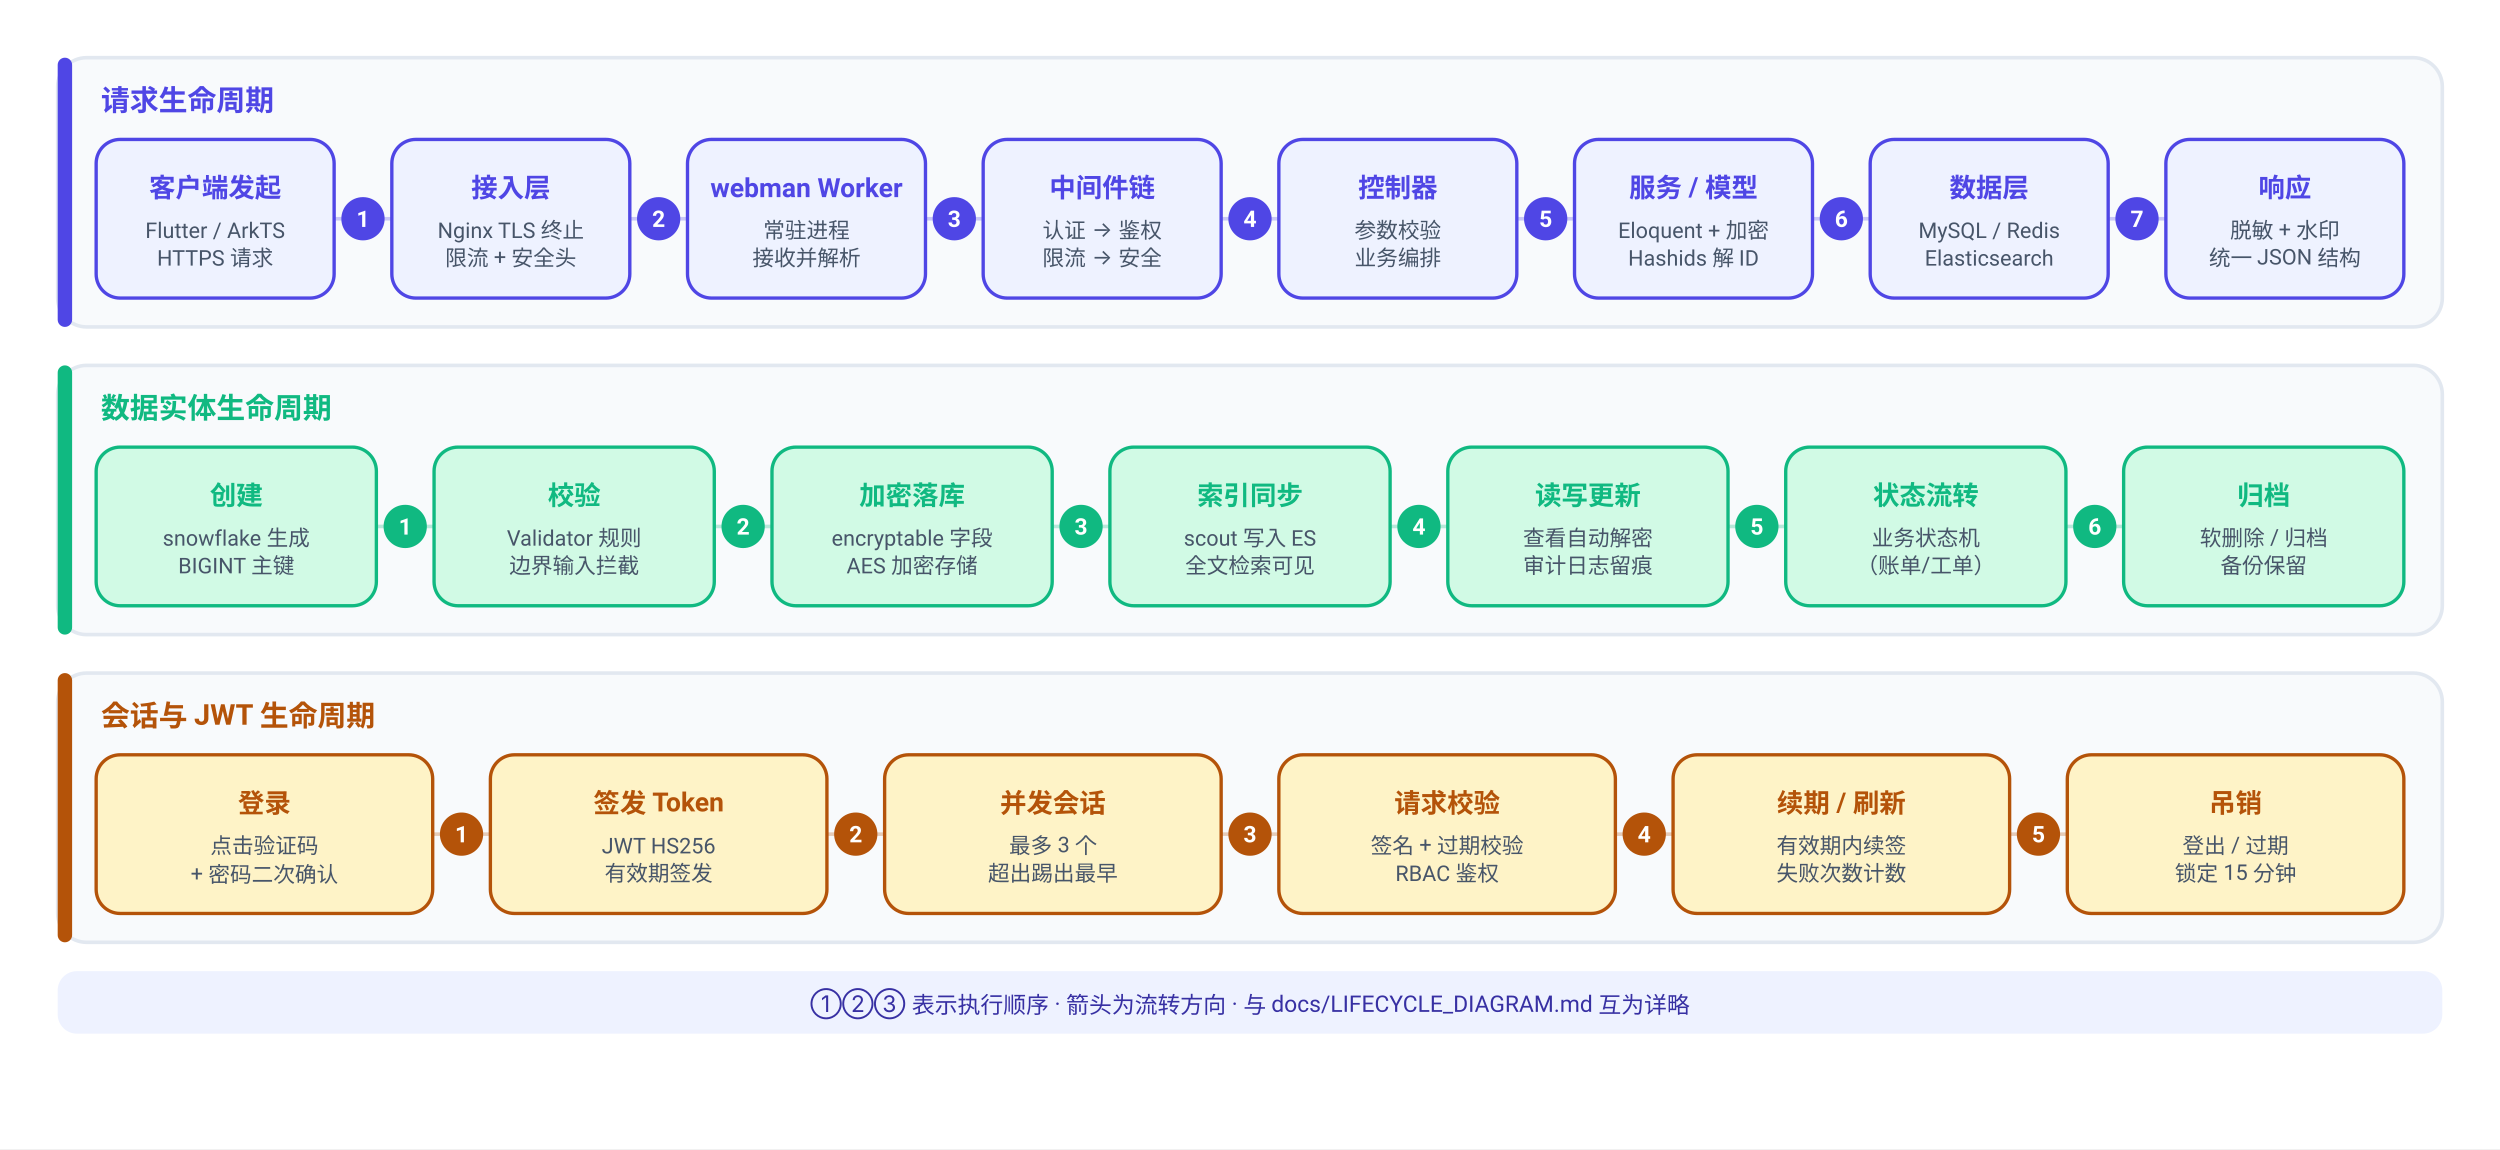
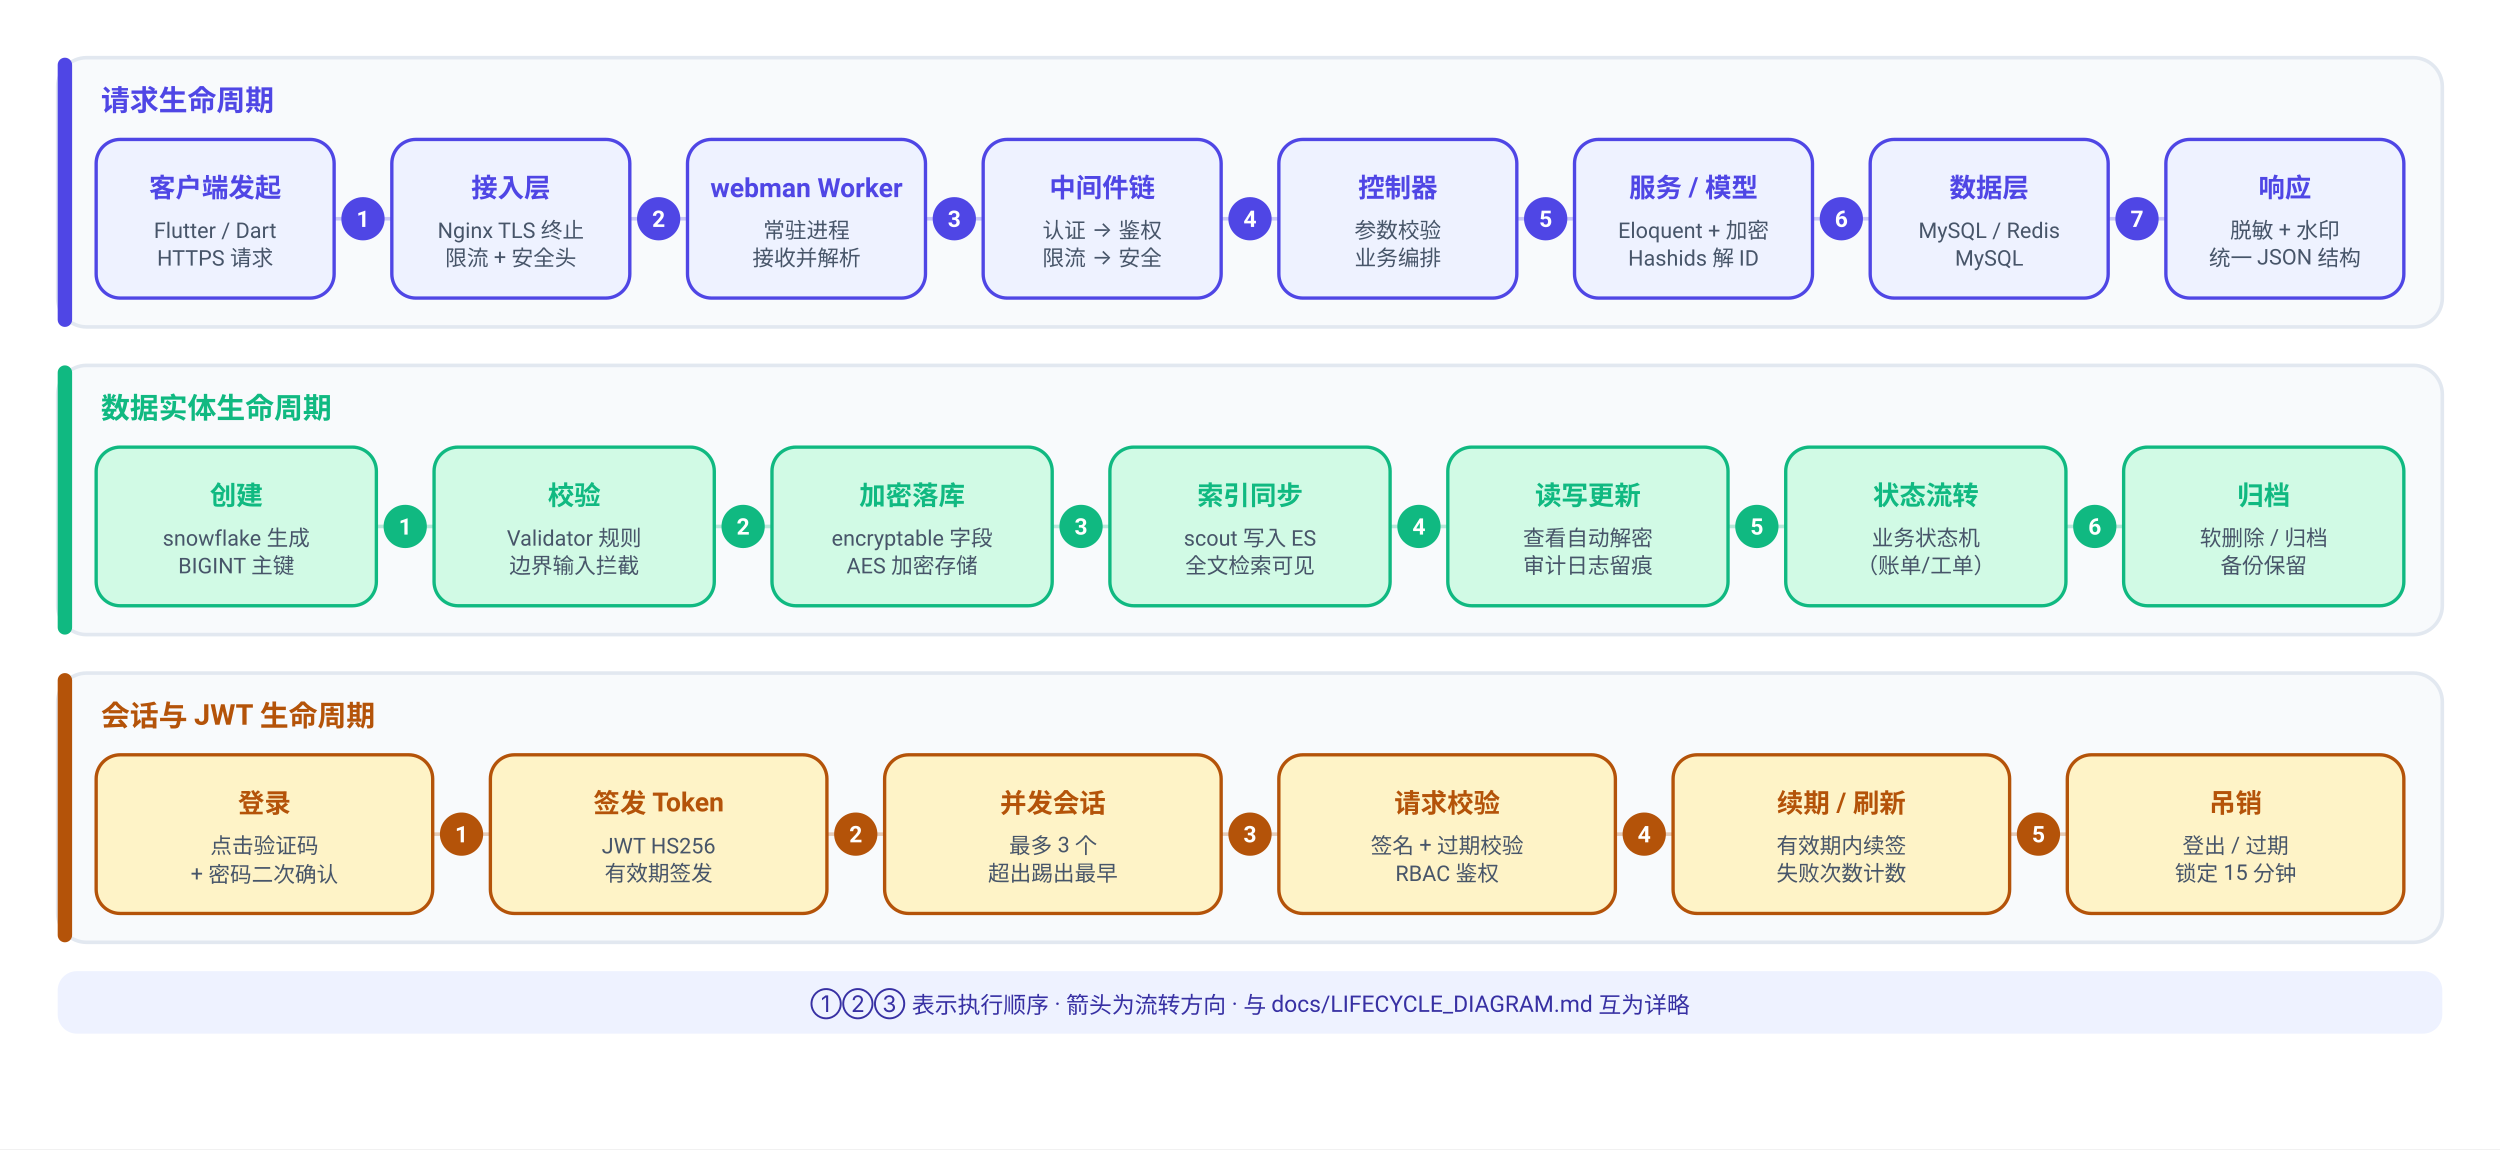
<svg xmlns="http://www.w3.org/2000/svg" viewBox="0 0 1040 478" width="1040" height="478" role="img">
  <defs>
    <marker id="arrow" viewBox="0 0 10 10" refX="9" refY="5" markerWidth="6" markerHeight="6" orient="auto-start-reverse">
      <path d="M0 0L10 5L0 10z" fill="#C7D2FE" />
    </marker>
    <marker id="arroww" viewBox="0 0 10 10" refX="9" refY="5" markerWidth="5.5" markerHeight="5.5" orient="auto-start-reverse">
      <path d="M0 0L10 5L0 10z" fill="#FFFFFF" />
    </marker>
  </defs>
  <rect width="1040" height="478" fill="#FFFFFF" />
  <rect x="24" y="24" width="992" height="112" rx="12" fill="#F8FAFC" stroke="#E2E8F0" stroke-width="1.5" />
  <rect x="24" y="24" width="6" height="112" rx="3" fill="#4F46E5" />
  <text x="42" y="46" font-family="'PingFang SC','Microsoft YaHei','Hiragino Sans GB','Noto Sans SC','Source Han Sans SC',system-ui,-apple-system,'Segoe UI',Roboto,sans-serif" font-size="12" fill="#4F46E5" text-anchor="start" font-weight="700">请求生命周期</text>
  <path d="M48 91.0L1000.0 91.0" fill="none" stroke="#4F46E5" stroke-width="1.5" opacity=".28" />
  <rect x="40.0" y="58" width="99.0" height="66" rx="10" fill="#EEF2FF" stroke="#4F46E5" stroke-width="1.4" />
  <text x="89.5" y="82" font-family="'PingFang SC','Microsoft YaHei','Hiragino Sans GB','Noto Sans SC','Source Han Sans SC',system-ui,-apple-system,'Segoe UI',Roboto,sans-serif" font-size="11" fill="#4F46E5" text-anchor="middle" font-weight="700">客户端发起</text>
-   <text x="89.5" y="99.0" font-family="'PingFang SC','Microsoft YaHei','Hiragino Sans GB','Noto Sans SC','Source Han Sans SC',system-ui,-apple-system,'Segoe UI',Roboto,sans-serif" font-size="9" fill="#475569" text-anchor="middle" font-weight="400">Flutter / ArkTS</text>
+   <text x="89.5" y="99.0" font-family="'PingFang SC','Microsoft YaHei','Hiragino Sans GB','Noto Sans SC','Source Han Sans SC',system-ui,-apple-system,'Segoe UI',Roboto,sans-serif" font-size="9" fill="#475569" text-anchor="middle" font-weight="400">Flutter / Dart</text>
  <text x="89.5" y="110.5" font-family="'PingFang SC','Microsoft YaHei','Hiragino Sans GB','Noto Sans SC','Source Han Sans SC',system-ui,-apple-system,'Segoe UI',Roboto,sans-serif" font-size="9" fill="#475569" text-anchor="middle" font-weight="400">HTTPS 请求</text>
  <circle cx="151.0" cy="91.0" r="9" fill="#4F46E5" />
  <text x="151.0" y="94.4" font-family="'PingFang SC','Microsoft YaHei','Hiragino Sans GB','Noto Sans SC','Source Han Sans SC',system-ui,-apple-system,'Segoe UI',Roboto,sans-serif" font-size="9.5" fill="#FFFFFF" text-anchor="middle" font-weight="700">1</text>
  <rect x="163.0" y="58" width="99.0" height="66" rx="10" fill="#EEF2FF" stroke="#4F46E5" stroke-width="1.4" />
  <text x="212.5" y="82" font-family="'PingFang SC','Microsoft YaHei','Hiragino Sans GB','Noto Sans SC','Source Han Sans SC',system-ui,-apple-system,'Segoe UI',Roboto,sans-serif" font-size="11" fill="#4F46E5" text-anchor="middle" font-weight="700">接入层</text>
  <text x="212.5" y="99.0" font-family="'PingFang SC','Microsoft YaHei','Hiragino Sans GB','Noto Sans SC','Source Han Sans SC',system-ui,-apple-system,'Segoe UI',Roboto,sans-serif" font-size="9" fill="#475569" text-anchor="middle" font-weight="400">Nginx TLS 终止</text>
  <text x="212.5" y="110.5" font-family="'PingFang SC','Microsoft YaHei','Hiragino Sans GB','Noto Sans SC','Source Han Sans SC',system-ui,-apple-system,'Segoe UI',Roboto,sans-serif" font-size="9" fill="#475569" text-anchor="middle" font-weight="400">限流 + 安全头</text>
  <circle cx="274.0" cy="91.0" r="9" fill="#4F46E5" />
  <text x="274.0" y="94.4" font-family="'PingFang SC','Microsoft YaHei','Hiragino Sans GB','Noto Sans SC','Source Han Sans SC',system-ui,-apple-system,'Segoe UI',Roboto,sans-serif" font-size="9.5" fill="#FFFFFF" text-anchor="middle" font-weight="700">2</text>
  <rect x="286.0" y="58" width="99.0" height="66" rx="10" fill="#EEF2FF" stroke="#4F46E5" stroke-width="1.4" />
  <text x="335.5" y="82" font-family="'PingFang SC','Microsoft YaHei','Hiragino Sans GB','Noto Sans SC','Source Han Sans SC',system-ui,-apple-system,'Segoe UI',Roboto,sans-serif" font-size="11" fill="#4F46E5" text-anchor="middle" font-weight="700">webman Worker</text>
  <text x="335.5" y="99.0" font-family="'PingFang SC','Microsoft YaHei','Hiragino Sans GB','Noto Sans SC','Source Han Sans SC',system-ui,-apple-system,'Segoe UI',Roboto,sans-serif" font-size="9" fill="#475569" text-anchor="middle" font-weight="400">常驻进程</text>
  <text x="335.5" y="110.5" font-family="'PingFang SC','Microsoft YaHei','Hiragino Sans GB','Noto Sans SC','Source Han Sans SC',system-ui,-apple-system,'Segoe UI',Roboto,sans-serif" font-size="9" fill="#475569" text-anchor="middle" font-weight="400">接收并解析</text>
  <circle cx="397.0" cy="91.0" r="9" fill="#4F46E5" />
  <text x="397.0" y="94.4" font-family="'PingFang SC','Microsoft YaHei','Hiragino Sans GB','Noto Sans SC','Source Han Sans SC',system-ui,-apple-system,'Segoe UI',Roboto,sans-serif" font-size="9.5" fill="#FFFFFF" text-anchor="middle" font-weight="700">3</text>
  <rect x="409.0" y="58" width="99.0" height="66" rx="10" fill="#EEF2FF" stroke="#4F46E5" stroke-width="1.4" />
  <text x="458.5" y="82" font-family="'PingFang SC','Microsoft YaHei','Hiragino Sans GB','Noto Sans SC','Source Han Sans SC',system-ui,-apple-system,'Segoe UI',Roboto,sans-serif" font-size="11" fill="#4F46E5" text-anchor="middle" font-weight="700">中间件链</text>
  <text x="458.5" y="99.0" font-family="'PingFang SC','Microsoft YaHei','Hiragino Sans GB','Noto Sans SC','Source Han Sans SC',system-ui,-apple-system,'Segoe UI',Roboto,sans-serif" font-size="9" fill="#475569" text-anchor="middle" font-weight="400">认证 → 鉴权</text>
  <text x="458.5" y="110.5" font-family="'PingFang SC','Microsoft YaHei','Hiragino Sans GB','Noto Sans SC','Source Han Sans SC',system-ui,-apple-system,'Segoe UI',Roboto,sans-serif" font-size="9" fill="#475569" text-anchor="middle" font-weight="400">限流 → 安全</text>
  <circle cx="520.0" cy="91.0" r="9" fill="#4F46E5" />
  <text x="520.0" y="94.4" font-family="'PingFang SC','Microsoft YaHei','Hiragino Sans GB','Noto Sans SC','Source Han Sans SC',system-ui,-apple-system,'Segoe UI',Roboto,sans-serif" font-size="9.5" fill="#FFFFFF" text-anchor="middle" font-weight="700">4</text>
  <rect x="532.0" y="58" width="99.0" height="66" rx="10" fill="#EEF2FF" stroke="#4F46E5" stroke-width="1.4" />
  <text x="581.5" y="82" font-family="'PingFang SC','Microsoft YaHei','Hiragino Sans GB','Noto Sans SC','Source Han Sans SC',system-ui,-apple-system,'Segoe UI',Roboto,sans-serif" font-size="11" fill="#4F46E5" text-anchor="middle" font-weight="700">控制器</text>
  <text x="581.5" y="99.0" font-family="'PingFang SC','Microsoft YaHei','Hiragino Sans GB','Noto Sans SC','Source Han Sans SC',system-ui,-apple-system,'Segoe UI',Roboto,sans-serif" font-size="9" fill="#475569" text-anchor="middle" font-weight="400">参数校验</text>
  <text x="581.5" y="110.5" font-family="'PingFang SC','Microsoft YaHei','Hiragino Sans GB','Noto Sans SC','Source Han Sans SC',system-ui,-apple-system,'Segoe UI',Roboto,sans-serif" font-size="9" fill="#475569" text-anchor="middle" font-weight="400">业务编排</text>
  <circle cx="643.0" cy="91.0" r="9" fill="#4F46E5" />
  <text x="643.0" y="94.4" font-family="'PingFang SC','Microsoft YaHei','Hiragino Sans GB','Noto Sans SC','Source Han Sans SC',system-ui,-apple-system,'Segoe UI',Roboto,sans-serif" font-size="9.5" fill="#FFFFFF" text-anchor="middle" font-weight="700">5</text>
  <rect x="655.0" y="58" width="99.0" height="66" rx="10" fill="#EEF2FF" stroke="#4F46E5" stroke-width="1.4" />
  <text x="704.5" y="82" font-family="'PingFang SC','Microsoft YaHei','Hiragino Sans GB','Noto Sans SC','Source Han Sans SC',system-ui,-apple-system,'Segoe UI',Roboto,sans-serif" font-size="11" fill="#4F46E5" text-anchor="middle" font-weight="700">服务 / 模型</text>
  <text x="704.5" y="99.0" font-family="'PingFang SC','Microsoft YaHei','Hiragino Sans GB','Noto Sans SC','Source Han Sans SC',system-ui,-apple-system,'Segoe UI',Roboto,sans-serif" font-size="9" fill="#475569" text-anchor="middle" font-weight="400">Eloquent + 加密</text>
  <text x="704.5" y="110.5" font-family="'PingFang SC','Microsoft YaHei','Hiragino Sans GB','Noto Sans SC','Source Han Sans SC',system-ui,-apple-system,'Segoe UI',Roboto,sans-serif" font-size="9" fill="#475569" text-anchor="middle" font-weight="400">Hashids 解 ID</text>
  <circle cx="766.0" cy="91.0" r="9" fill="#4F46E5" />
  <text x="766.0" y="94.4" font-family="'PingFang SC','Microsoft YaHei','Hiragino Sans GB','Noto Sans SC','Source Han Sans SC',system-ui,-apple-system,'Segoe UI',Roboto,sans-serif" font-size="9.5" fill="#FFFFFF" text-anchor="middle" font-weight="700">6</text>
  <rect x="778.0" y="58" width="99.0" height="66" rx="10" fill="#EEF2FF" stroke="#4F46E5" stroke-width="1.4" />
  <text x="827.5" y="82" font-family="'PingFang SC','Microsoft YaHei','Hiragino Sans GB','Noto Sans SC','Source Han Sans SC',system-ui,-apple-system,'Segoe UI',Roboto,sans-serif" font-size="11" fill="#4F46E5" text-anchor="middle" font-weight="700">数据层</text>
  <text x="827.5" y="99.0" font-family="'PingFang SC','Microsoft YaHei','Hiragino Sans GB','Noto Sans SC','Source Han Sans SC',system-ui,-apple-system,'Segoe UI',Roboto,sans-serif" font-size="9" fill="#475569" text-anchor="middle" font-weight="400">MySQL / Redis</text>
-   <text x="827.5" y="110.5" font-family="'PingFang SC','Microsoft YaHei','Hiragino Sans GB','Noto Sans SC','Source Han Sans SC',system-ui,-apple-system,'Segoe UI',Roboto,sans-serif" font-size="9" fill="#475569" text-anchor="middle" font-weight="400">Elasticsearch</text>
+   <text x="827.5" y="110.5" font-family="'PingFang SC','Microsoft YaHei','Hiragino Sans GB','Noto Sans SC','Source Han Sans SC',system-ui,-apple-system,'Segoe UI',Roboto,sans-serif" font-size="9" fill="#475569" text-anchor="middle" font-weight="400">MySQL</text>
  <circle cx="889.0" cy="91.0" r="9" fill="#4F46E5" />
  <text x="889.0" y="94.4" font-family="'PingFang SC','Microsoft YaHei','Hiragino Sans GB','Noto Sans SC','Source Han Sans SC',system-ui,-apple-system,'Segoe UI',Roboto,sans-serif" font-size="9.5" fill="#FFFFFF" text-anchor="middle" font-weight="700">7</text>
  <rect x="901.0" y="58" width="99.0" height="66" rx="10" fill="#EEF2FF" stroke="#4F46E5" stroke-width="1.4" />
  <text x="950.5" y="82" font-family="'PingFang SC','Microsoft YaHei','Hiragino Sans GB','Noto Sans SC','Source Han Sans SC',system-ui,-apple-system,'Segoe UI',Roboto,sans-serif" font-size="11" fill="#4F46E5" text-anchor="middle" font-weight="700">响应</text>
  <text x="950.5" y="99.0" font-family="'PingFang SC','Microsoft YaHei','Hiragino Sans GB','Noto Sans SC','Source Han Sans SC',system-ui,-apple-system,'Segoe UI',Roboto,sans-serif" font-size="9" fill="#475569" text-anchor="middle" font-weight="400">脱敏 + 水印</text>
  <text x="950.5" y="110.5" font-family="'PingFang SC','Microsoft YaHei','Hiragino Sans GB','Noto Sans SC','Source Han Sans SC',system-ui,-apple-system,'Segoe UI',Roboto,sans-serif" font-size="9" fill="#475569" text-anchor="middle" font-weight="400">统一 JSON 结构</text>
  <rect x="24" y="152" width="992" height="112" rx="12" fill="#F8FAFC" stroke="#E2E8F0" stroke-width="1.5" />
  <rect x="24" y="152" width="6" height="112" rx="3" fill="#10B981" />
  <text x="42" y="174" font-family="'PingFang SC','Microsoft YaHei','Hiragino Sans GB','Noto Sans SC','Source Han Sans SC',system-ui,-apple-system,'Segoe UI',Roboto,sans-serif" font-size="12" fill="#10B981" text-anchor="start" font-weight="700">数据实体生命周期</text>
  <path d="M48 219.0L1000.0 219.0" fill="none" stroke="#10B981" stroke-width="1.5" opacity=".28" />
  <rect x="40.0" y="186" width="116.571" height="66" rx="10" fill="#D1FAE5" stroke="#10B981" stroke-width="1.4" />
  <text x="98.286" y="210" font-family="'PingFang SC','Microsoft YaHei','Hiragino Sans GB','Noto Sans SC','Source Han Sans SC',system-ui,-apple-system,'Segoe UI',Roboto,sans-serif" font-size="11" fill="#10B981" text-anchor="middle" font-weight="700">创建</text>
  <text x="98.286" y="227.0" font-family="'PingFang SC','Microsoft YaHei','Hiragino Sans GB','Noto Sans SC','Source Han Sans SC',system-ui,-apple-system,'Segoe UI',Roboto,sans-serif" font-size="9" fill="#475569" text-anchor="middle" font-weight="400">snowflake 生成</text>
  <text x="98.286" y="238.5" font-family="'PingFang SC','Microsoft YaHei','Hiragino Sans GB','Noto Sans SC','Source Han Sans SC',system-ui,-apple-system,'Segoe UI',Roboto,sans-serif" font-size="9" fill="#475569" text-anchor="middle" font-weight="400">BIGINT 主键</text>
  <circle cx="168.571" cy="219.0" r="9" fill="#10B981" />
  <text x="168.571" y="222.4" font-family="'PingFang SC','Microsoft YaHei','Hiragino Sans GB','Noto Sans SC','Source Han Sans SC',system-ui,-apple-system,'Segoe UI',Roboto,sans-serif" font-size="9.5" fill="#FFFFFF" text-anchor="middle" font-weight="700">1</text>
  <rect x="180.571" y="186" width="116.571" height="66" rx="10" fill="#D1FAE5" stroke="#10B981" stroke-width="1.4" />
  <text x="238.857" y="210" font-family="'PingFang SC','Microsoft YaHei','Hiragino Sans GB','Noto Sans SC','Source Han Sans SC',system-ui,-apple-system,'Segoe UI',Roboto,sans-serif" font-size="11" fill="#10B981" text-anchor="middle" font-weight="700">校验</text>
  <text x="238.857" y="227.0" font-family="'PingFang SC','Microsoft YaHei','Hiragino Sans GB','Noto Sans SC','Source Han Sans SC',system-ui,-apple-system,'Segoe UI',Roboto,sans-serif" font-size="9" fill="#475569" text-anchor="middle" font-weight="400">Validator 规则</text>
  <text x="238.857" y="238.5" font-family="'PingFang SC','Microsoft YaHei','Hiragino Sans GB','Noto Sans SC','Source Han Sans SC',system-ui,-apple-system,'Segoe UI',Roboto,sans-serif" font-size="9" fill="#475569" text-anchor="middle" font-weight="400">边界输入拦截</text>
  <circle cx="309.143" cy="219.0" r="9" fill="#10B981" />
  <text x="309.143" y="222.4" font-family="'PingFang SC','Microsoft YaHei','Hiragino Sans GB','Noto Sans SC','Source Han Sans SC',system-ui,-apple-system,'Segoe UI',Roboto,sans-serif" font-size="9.5" fill="#FFFFFF" text-anchor="middle" font-weight="700">2</text>
  <rect x="321.143" y="186" width="116.571" height="66" rx="10" fill="#D1FAE5" stroke="#10B981" stroke-width="1.4" />
  <text x="379.429" y="210" font-family="'PingFang SC','Microsoft YaHei','Hiragino Sans GB','Noto Sans SC','Source Han Sans SC',system-ui,-apple-system,'Segoe UI',Roboto,sans-serif" font-size="11" fill="#10B981" text-anchor="middle" font-weight="700">加密落库</text>
  <text x="379.429" y="227.0" font-family="'PingFang SC','Microsoft YaHei','Hiragino Sans GB','Noto Sans SC','Source Han Sans SC',system-ui,-apple-system,'Segoe UI',Roboto,sans-serif" font-size="9" fill="#475569" text-anchor="middle" font-weight="400">encryptable 字段</text>
  <text x="379.429" y="238.5" font-family="'PingFang SC','Microsoft YaHei','Hiragino Sans GB','Noto Sans SC','Source Han Sans SC',system-ui,-apple-system,'Segoe UI',Roboto,sans-serif" font-size="9" fill="#475569" text-anchor="middle" font-weight="400">AES 加密存储</text>
  <circle cx="449.714" cy="219.0" r="9" fill="#10B981" />
  <text x="449.714" y="222.4" font-family="'PingFang SC','Microsoft YaHei','Hiragino Sans GB','Noto Sans SC','Source Han Sans SC',system-ui,-apple-system,'Segoe UI',Roboto,sans-serif" font-size="9.5" fill="#FFFFFF" text-anchor="middle" font-weight="700">3</text>
  <rect x="461.714" y="186" width="116.571" height="66" rx="10" fill="#D1FAE5" stroke="#10B981" stroke-width="1.4" />
  <text x="520.0" y="210" font-family="'PingFang SC','Microsoft YaHei','Hiragino Sans GB','Noto Sans SC','Source Han Sans SC',system-ui,-apple-system,'Segoe UI',Roboto,sans-serif" font-size="11" fill="#10B981" text-anchor="middle" font-weight="700">索引同步</text>
  <text x="520.0" y="227.0" font-family="'PingFang SC','Microsoft YaHei','Hiragino Sans GB','Noto Sans SC','Source Han Sans SC',system-ui,-apple-system,'Segoe UI',Roboto,sans-serif" font-size="9" fill="#475569" text-anchor="middle" font-weight="400">scout 写入 ES</text>
  <text x="520.0" y="238.5" font-family="'PingFang SC','Microsoft YaHei','Hiragino Sans GB','Noto Sans SC','Source Han Sans SC',system-ui,-apple-system,'Segoe UI',Roboto,sans-serif" font-size="9" fill="#475569" text-anchor="middle" font-weight="400">全文检索可见</text>
  <circle cx="590.286" cy="219.0" r="9" fill="#10B981" />
  <text x="590.286" y="222.4" font-family="'PingFang SC','Microsoft YaHei','Hiragino Sans GB','Noto Sans SC','Source Han Sans SC',system-ui,-apple-system,'Segoe UI',Roboto,sans-serif" font-size="9.5" fill="#FFFFFF" text-anchor="middle" font-weight="700">4</text>
  <rect x="602.286" y="186" width="116.571" height="66" rx="10" fill="#D1FAE5" stroke="#10B981" stroke-width="1.4" />
  <text x="660.571" y="210" font-family="'PingFang SC','Microsoft YaHei','Hiragino Sans GB','Noto Sans SC','Source Han Sans SC',system-ui,-apple-system,'Segoe UI',Roboto,sans-serif" font-size="11" fill="#10B981" text-anchor="middle" font-weight="700">读写更新</text>
  <text x="660.571" y="227.0" font-family="'PingFang SC','Microsoft YaHei','Hiragino Sans GB','Noto Sans SC','Source Han Sans SC',system-ui,-apple-system,'Segoe UI',Roboto,sans-serif" font-size="9" fill="#475569" text-anchor="middle" font-weight="400">查看自动解密</text>
  <text x="660.571" y="238.5" font-family="'PingFang SC','Microsoft YaHei','Hiragino Sans GB','Noto Sans SC','Source Han Sans SC',system-ui,-apple-system,'Segoe UI',Roboto,sans-serif" font-size="9" fill="#475569" text-anchor="middle" font-weight="400">审计日志留痕</text>
  <circle cx="730.857" cy="219.0" r="9" fill="#10B981" />
  <text x="730.857" y="222.4" font-family="'PingFang SC','Microsoft YaHei','Hiragino Sans GB','Noto Sans SC','Source Han Sans SC',system-ui,-apple-system,'Segoe UI',Roboto,sans-serif" font-size="9.5" fill="#FFFFFF" text-anchor="middle" font-weight="700">5</text>
  <rect x="742.857" y="186" width="116.571" height="66" rx="10" fill="#D1FAE5" stroke="#10B981" stroke-width="1.4" />
  <text x="801.143" y="210" font-family="'PingFang SC','Microsoft YaHei','Hiragino Sans GB','Noto Sans SC','Source Han Sans SC',system-ui,-apple-system,'Segoe UI',Roboto,sans-serif" font-size="11" fill="#10B981" text-anchor="middle" font-weight="700">状态流转</text>
  <text x="801.143" y="227.0" font-family="'PingFang SC','Microsoft YaHei','Hiragino Sans GB','Noto Sans SC','Source Han Sans SC',system-ui,-apple-system,'Segoe UI',Roboto,sans-serif" font-size="9" fill="#475569" text-anchor="middle" font-weight="400">业务状态机</text>
  <text x="801.143" y="238.5" font-family="'PingFang SC','Microsoft YaHei','Hiragino Sans GB','Noto Sans SC','Source Han Sans SC',system-ui,-apple-system,'Segoe UI',Roboto,sans-serif" font-size="9" fill="#475569" text-anchor="middle" font-weight="400">（账单/工单）</text>
  <circle cx="871.429" cy="219.0" r="9" fill="#10B981" />
  <text x="871.429" y="222.4" font-family="'PingFang SC','Microsoft YaHei','Hiragino Sans GB','Noto Sans SC','Source Han Sans SC',system-ui,-apple-system,'Segoe UI',Roboto,sans-serif" font-size="9.5" fill="#FFFFFF" text-anchor="middle" font-weight="700">6</text>
  <rect x="883.429" y="186" width="116.571" height="66" rx="10" fill="#D1FAE5" stroke="#10B981" stroke-width="1.4" />
  <text x="941.714" y="210" font-family="'PingFang SC','Microsoft YaHei','Hiragino Sans GB','Noto Sans SC','Source Han Sans SC',system-ui,-apple-system,'Segoe UI',Roboto,sans-serif" font-size="11" fill="#10B981" text-anchor="middle" font-weight="700">归档</text>
  <text x="941.714" y="227.0" font-family="'PingFang SC','Microsoft YaHei','Hiragino Sans GB','Noto Sans SC','Source Han Sans SC',system-ui,-apple-system,'Segoe UI',Roboto,sans-serif" font-size="9" fill="#475569" text-anchor="middle" font-weight="400">软删除 / 归档</text>
  <text x="941.714" y="238.5" font-family="'PingFang SC','Microsoft YaHei','Hiragino Sans GB','Noto Sans SC','Source Han Sans SC',system-ui,-apple-system,'Segoe UI',Roboto,sans-serif" font-size="9" fill="#475569" text-anchor="middle" font-weight="400">备份保留</text>
  <rect x="24" y="280" width="992" height="112" rx="12" fill="#F8FAFC" stroke="#E2E8F0" stroke-width="1.5" />
  <rect x="24" y="280" width="6" height="112" rx="3" fill="#B45309" />
  <text x="42" y="302" font-family="'PingFang SC','Microsoft YaHei','Hiragino Sans GB','Noto Sans SC','Source Han Sans SC',system-ui,-apple-system,'Segoe UI',Roboto,sans-serif" font-size="12" fill="#B45309" text-anchor="start" font-weight="700">会话与 JWT 生命周期</text>
  <path d="M48 347.0L1000.0 347.0" fill="none" stroke="#B45309" stroke-width="1.5" opacity=".28" />
  <rect x="40.0" y="314" width="140.0" height="66" rx="10" fill="#FEF3C7" stroke="#B45309" stroke-width="1.4" />
  <text x="110.0" y="338" font-family="'PingFang SC','Microsoft YaHei','Hiragino Sans GB','Noto Sans SC','Source Han Sans SC',system-ui,-apple-system,'Segoe UI',Roboto,sans-serif" font-size="11" fill="#B45309" text-anchor="middle" font-weight="700">登录</text>
  <text x="110.0" y="355.0" font-family="'PingFang SC','Microsoft YaHei','Hiragino Sans GB','Noto Sans SC','Source Han Sans SC',system-ui,-apple-system,'Segoe UI',Roboto,sans-serif" font-size="9" fill="#475569" text-anchor="middle" font-weight="400">点击验证码</text>
  <text x="110.0" y="366.5" font-family="'PingFang SC','Microsoft YaHei','Hiragino Sans GB','Noto Sans SC','Source Han Sans SC',system-ui,-apple-system,'Segoe UI',Roboto,sans-serif" font-size="9" fill="#475569" text-anchor="middle" font-weight="400">+ 密码二次确认</text>
  <circle cx="192.0" cy="347.0" r="9" fill="#B45309" />
  <text x="192.0" y="350.4" font-family="'PingFang SC','Microsoft YaHei','Hiragino Sans GB','Noto Sans SC','Source Han Sans SC',system-ui,-apple-system,'Segoe UI',Roboto,sans-serif" font-size="9.5" fill="#FFFFFF" text-anchor="middle" font-weight="700">1</text>
  <rect x="204.0" y="314" width="140.0" height="66" rx="10" fill="#FEF3C7" stroke="#B45309" stroke-width="1.4" />
  <text x="274.0" y="338" font-family="'PingFang SC','Microsoft YaHei','Hiragino Sans GB','Noto Sans SC','Source Han Sans SC',system-ui,-apple-system,'Segoe UI',Roboto,sans-serif" font-size="11" fill="#B45309" text-anchor="middle" font-weight="700">签发 Token</text>
  <text x="274.0" y="355.0" font-family="'PingFang SC','Microsoft YaHei','Hiragino Sans GB','Noto Sans SC','Source Han Sans SC',system-ui,-apple-system,'Segoe UI',Roboto,sans-serif" font-size="9" fill="#475569" text-anchor="middle" font-weight="400">JWT HS256</text>
  <text x="274.0" y="366.5" font-family="'PingFang SC','Microsoft YaHei','Hiragino Sans GB','Noto Sans SC','Source Han Sans SC',system-ui,-apple-system,'Segoe UI',Roboto,sans-serif" font-size="9" fill="#475569" text-anchor="middle" font-weight="400">有效期签发</text>
  <circle cx="356.0" cy="347.0" r="9" fill="#B45309" />
  <text x="356.0" y="350.4" font-family="'PingFang SC','Microsoft YaHei','Hiragino Sans GB','Noto Sans SC','Source Han Sans SC',system-ui,-apple-system,'Segoe UI',Roboto,sans-serif" font-size="9.5" fill="#FFFFFF" text-anchor="middle" font-weight="700">2</text>
  <rect x="368.0" y="314" width="140.0" height="66" rx="10" fill="#FEF3C7" stroke="#B45309" stroke-width="1.4" />
  <text x="438.0" y="338" font-family="'PingFang SC','Microsoft YaHei','Hiragino Sans GB','Noto Sans SC','Source Han Sans SC',system-ui,-apple-system,'Segoe UI',Roboto,sans-serif" font-size="11" fill="#B45309" text-anchor="middle" font-weight="700">并发会话</text>
  <text x="438.0" y="355.0" font-family="'PingFang SC','Microsoft YaHei','Hiragino Sans GB','Noto Sans SC','Source Han Sans SC',system-ui,-apple-system,'Segoe UI',Roboto,sans-serif" font-size="9" fill="#475569" text-anchor="middle" font-weight="400">最多 3 个</text>
  <text x="438.0" y="366.5" font-family="'PingFang SC','Microsoft YaHei','Hiragino Sans GB','Noto Sans SC','Source Han Sans SC',system-ui,-apple-system,'Segoe UI',Roboto,sans-serif" font-size="9" fill="#475569" text-anchor="middle" font-weight="400">超出踢出最早</text>
  <circle cx="520.0" cy="347.0" r="9" fill="#B45309" />
  <text x="520.0" y="350.4" font-family="'PingFang SC','Microsoft YaHei','Hiragino Sans GB','Noto Sans SC','Source Han Sans SC',system-ui,-apple-system,'Segoe UI',Roboto,sans-serif" font-size="9.5" fill="#FFFFFF" text-anchor="middle" font-weight="700">3</text>
  <rect x="532.0" y="314" width="140.0" height="66" rx="10" fill="#FEF3C7" stroke="#B45309" stroke-width="1.4" />
  <text x="602.0" y="338" font-family="'PingFang SC','Microsoft YaHei','Hiragino Sans GB','Noto Sans SC','Source Han Sans SC',system-ui,-apple-system,'Segoe UI',Roboto,sans-serif" font-size="11" fill="#B45309" text-anchor="middle" font-weight="700">请求校验</text>
  <text x="602.0" y="355.0" font-family="'PingFang SC','Microsoft YaHei','Hiragino Sans GB','Noto Sans SC','Source Han Sans SC',system-ui,-apple-system,'Segoe UI',Roboto,sans-serif" font-size="9" fill="#475569" text-anchor="middle" font-weight="400">签名 + 过期校验</text>
  <text x="602.0" y="366.5" font-family="'PingFang SC','Microsoft YaHei','Hiragino Sans GB','Noto Sans SC','Source Han Sans SC',system-ui,-apple-system,'Segoe UI',Roboto,sans-serif" font-size="9" fill="#475569" text-anchor="middle" font-weight="400">RBAC 鉴权</text>
  <circle cx="684.0" cy="347.0" r="9" fill="#B45309" />
  <text x="684.0" y="350.4" font-family="'PingFang SC','Microsoft YaHei','Hiragino Sans GB','Noto Sans SC','Source Han Sans SC',system-ui,-apple-system,'Segoe UI',Roboto,sans-serif" font-size="9.5" fill="#FFFFFF" text-anchor="middle" font-weight="700">4</text>
  <rect x="696.0" y="314" width="140.0" height="66" rx="10" fill="#FEF3C7" stroke="#B45309" stroke-width="1.4" />
  <text x="766.0" y="338" font-family="'PingFang SC','Microsoft YaHei','Hiragino Sans GB','Noto Sans SC','Source Han Sans SC',system-ui,-apple-system,'Segoe UI',Roboto,sans-serif" font-size="11" fill="#B45309" text-anchor="middle" font-weight="700">续期 / 刷新</text>
  <text x="766.0" y="355.0" font-family="'PingFang SC','Microsoft YaHei','Hiragino Sans GB','Noto Sans SC','Source Han Sans SC',system-ui,-apple-system,'Segoe UI',Roboto,sans-serif" font-size="9" fill="#475569" text-anchor="middle" font-weight="400">有效期内续签</text>
  <text x="766.0" y="366.5" font-family="'PingFang SC','Microsoft YaHei','Hiragino Sans GB','Noto Sans SC','Source Han Sans SC',system-ui,-apple-system,'Segoe UI',Roboto,sans-serif" font-size="9" fill="#475569" text-anchor="middle" font-weight="400">失败次数计数</text>
  <circle cx="848.0" cy="347.0" r="9" fill="#B45309" />
  <text x="848.0" y="350.4" font-family="'PingFang SC','Microsoft YaHei','Hiragino Sans GB','Noto Sans SC','Source Han Sans SC',system-ui,-apple-system,'Segoe UI',Roboto,sans-serif" font-size="9.5" fill="#FFFFFF" text-anchor="middle" font-weight="700">5</text>
  <rect x="860.0" y="314" width="140.0" height="66" rx="10" fill="#FEF3C7" stroke="#B45309" stroke-width="1.4" />
  <text x="930.0" y="338" font-family="'PingFang SC','Microsoft YaHei','Hiragino Sans GB','Noto Sans SC','Source Han Sans SC',system-ui,-apple-system,'Segoe UI',Roboto,sans-serif" font-size="11" fill="#B45309" text-anchor="middle" font-weight="700">吊销</text>
  <text x="930.0" y="355.0" font-family="'PingFang SC','Microsoft YaHei','Hiragino Sans GB','Noto Sans SC','Source Han Sans SC',system-ui,-apple-system,'Segoe UI',Roboto,sans-serif" font-size="9" fill="#475569" text-anchor="middle" font-weight="400">登出 / 过期</text>
  <text x="930.0" y="366.5" font-family="'PingFang SC','Microsoft YaHei','Hiragino Sans GB','Noto Sans SC','Source Han Sans SC',system-ui,-apple-system,'Segoe UI',Roboto,sans-serif" font-size="9" fill="#475569" text-anchor="middle" font-weight="400">锁定 15 分钟</text>
  <rect x="24" y="404" width="992" height="26" rx="8" fill="#EEF2FF" />
  <text x="520.0" y="421" font-family="'PingFang SC','Microsoft YaHei','Hiragino Sans GB','Noto Sans SC','Source Han Sans SC',system-ui,-apple-system,'Segoe UI',Roboto,sans-serif" font-size="9.5" fill="#3730A3" text-anchor="middle" font-weight="400">①②③ 表示执行顺序 · 箭头为流转方向 · 与 docs/LIFECYCLE_DIAGRAM.md 互为详略</text>
</svg>
